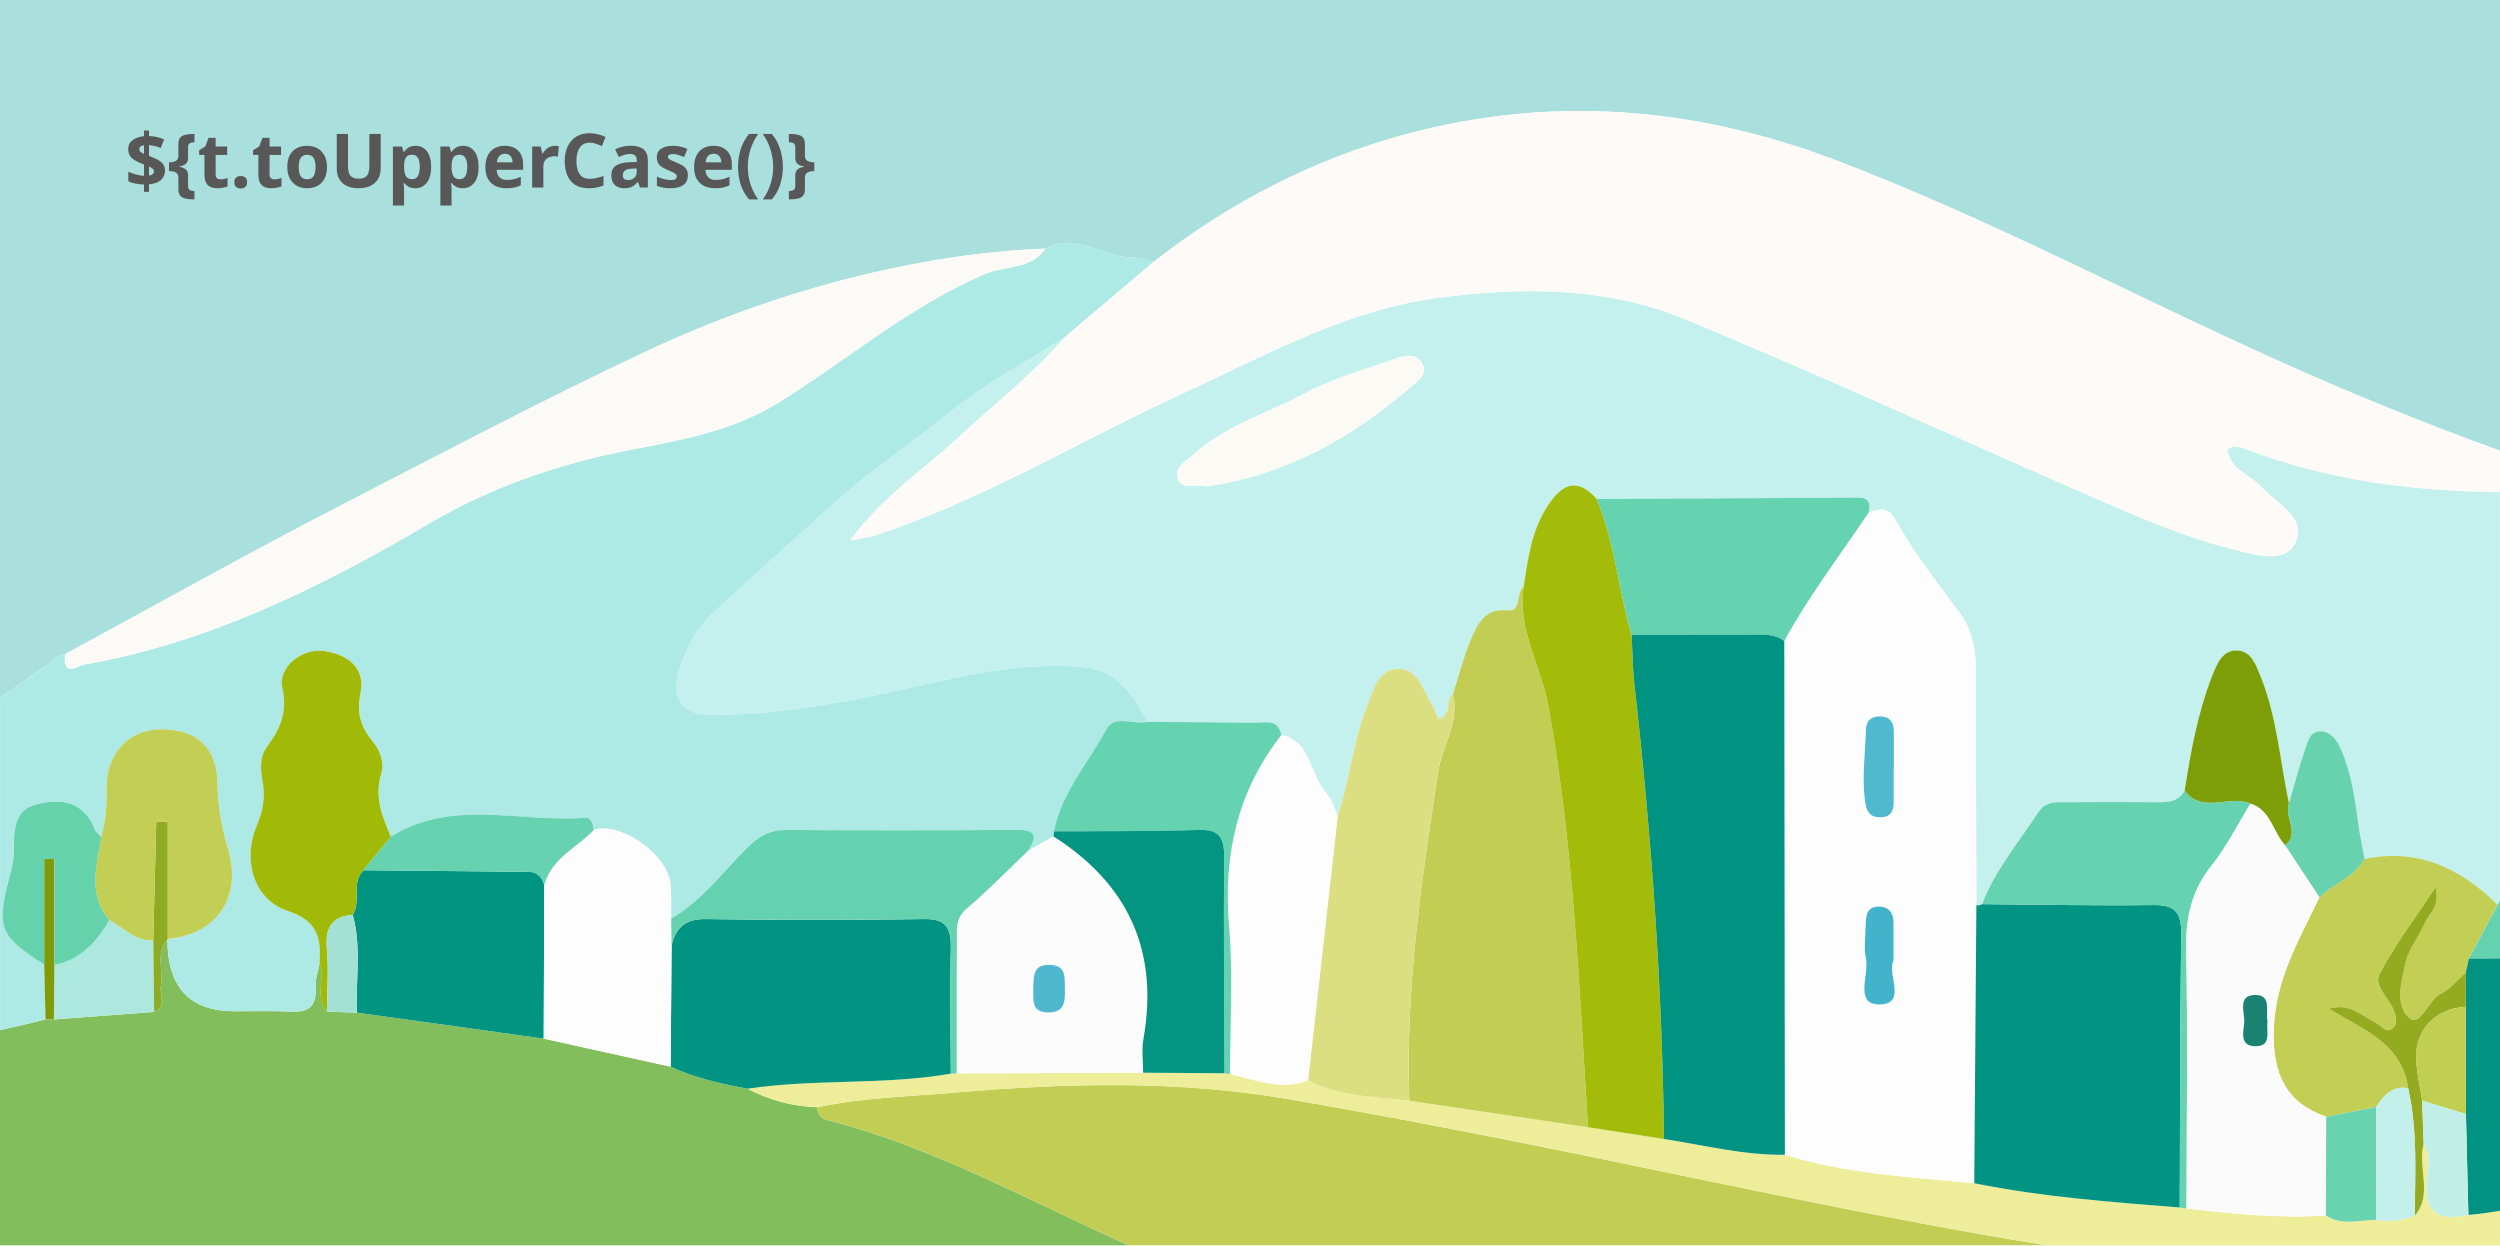
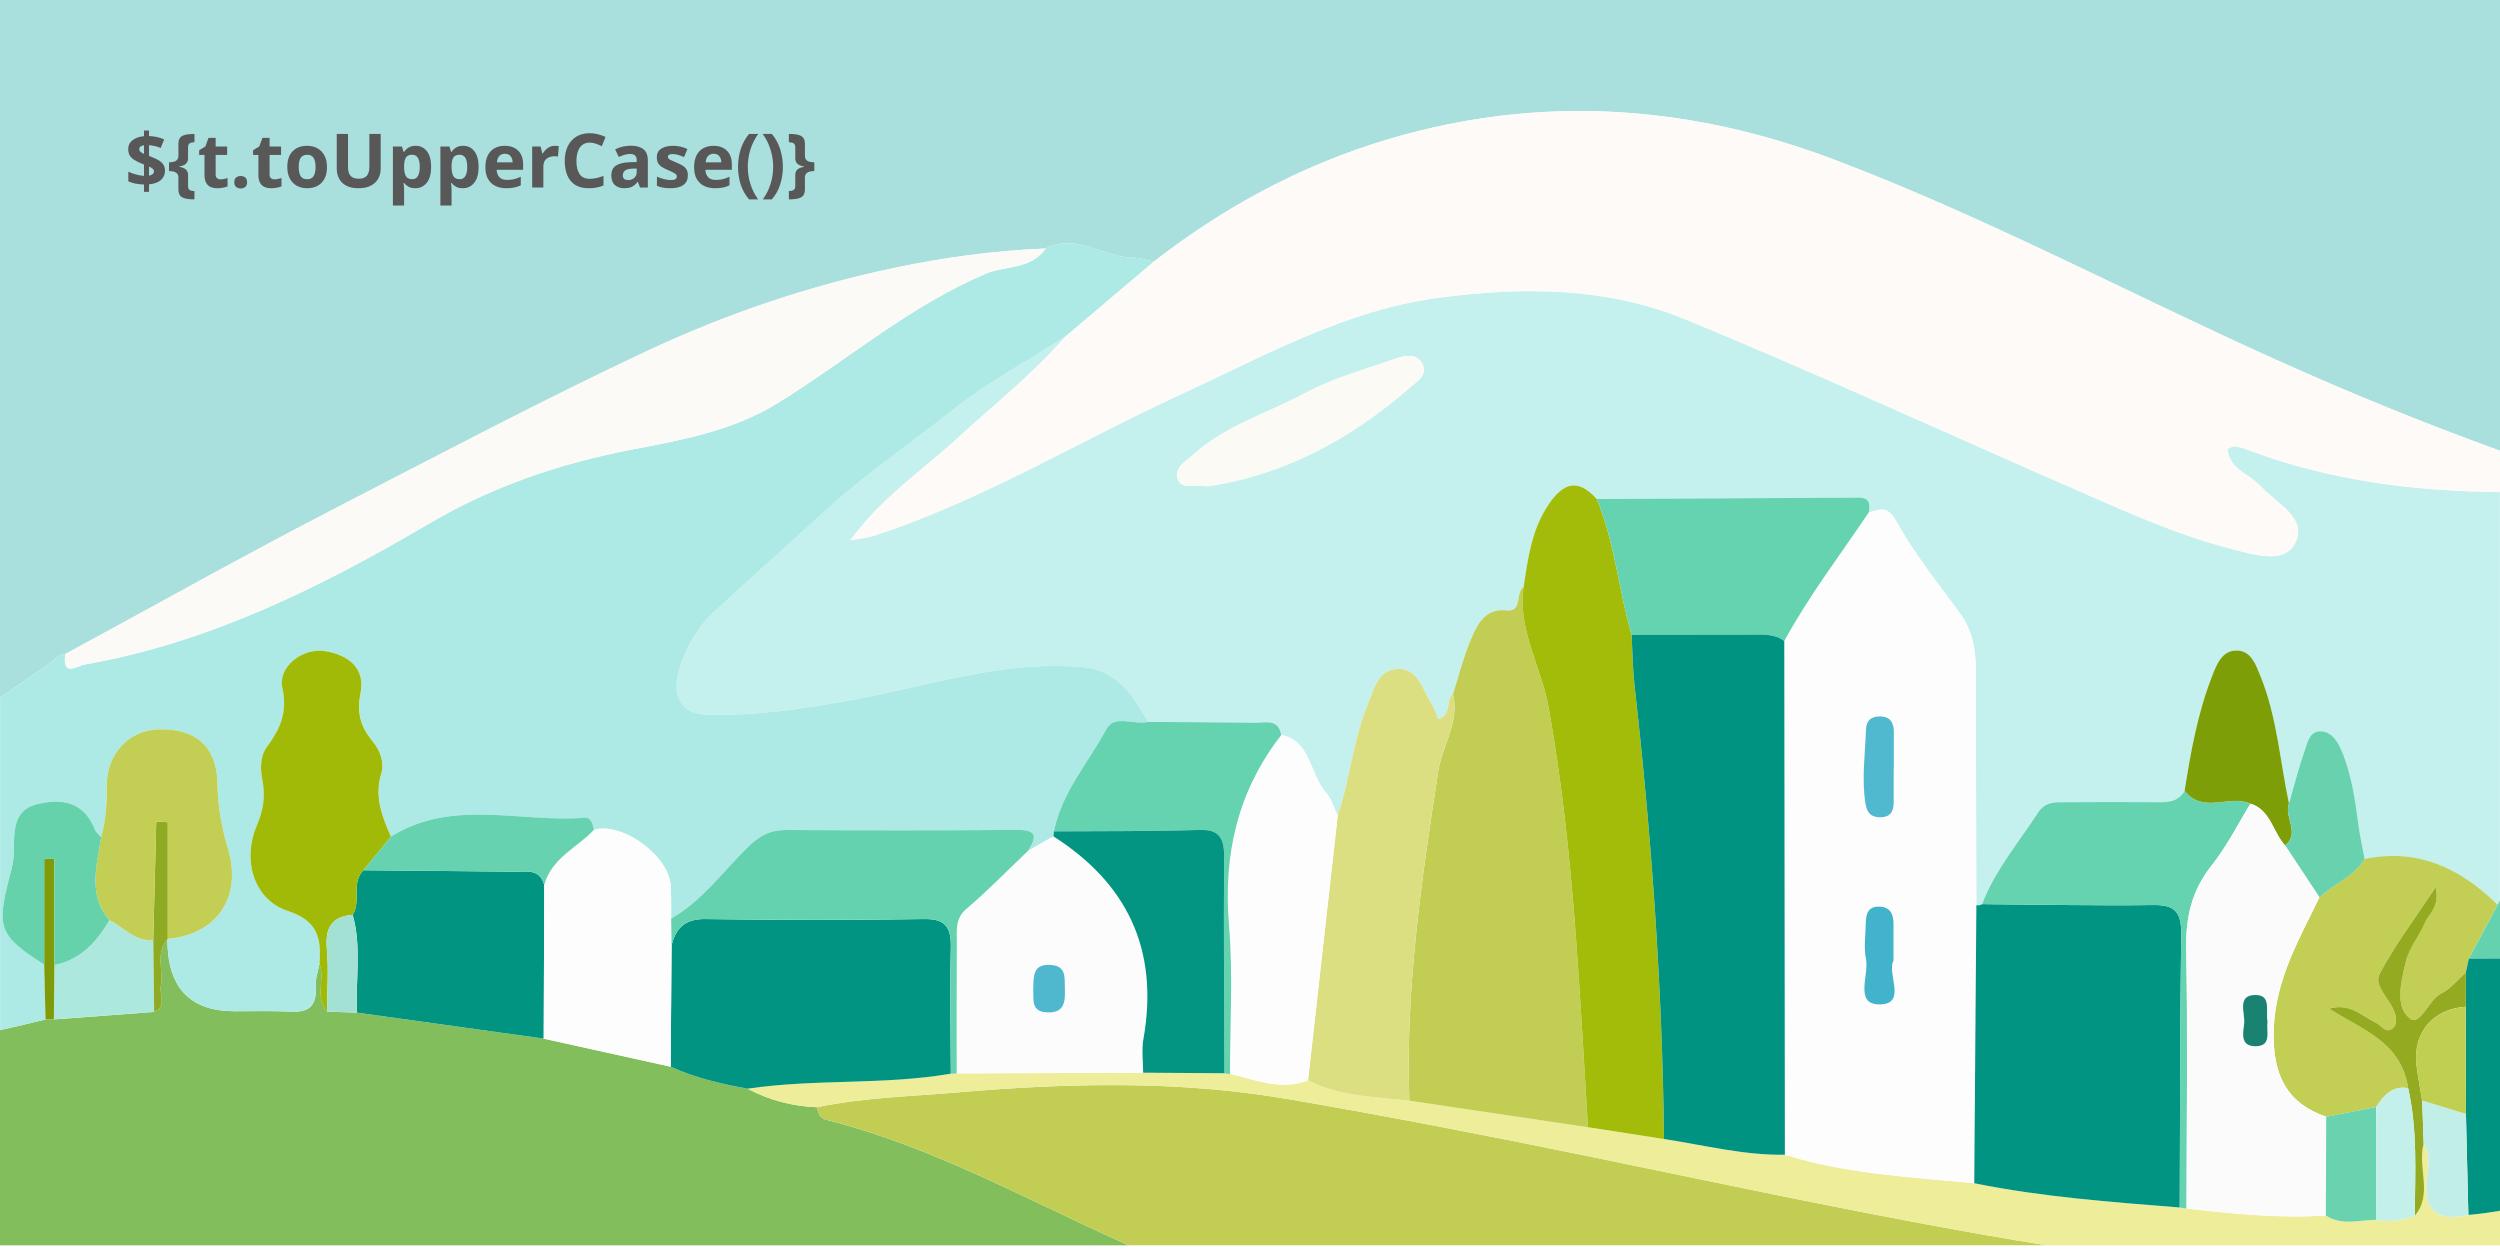
- <svg xmlns="http://www.w3.org/2000/svg" class="tile-svg" viewBox="0 0 800 398.5">
+ <svg xmlns="http://www.w3.org/2000/svg" class="tile-svg" viewBox="0 0 800 400">
  <g id="c">
    <path d="M102.24,308.36s0,0,0,0c-.02.11-.05.22-.07.33.07.03.14.06.2.09-.05-.14-.08-.28-.13-.42,0,0,0,0,0,0Z" style="fill:none; stroke-width:0px;" />
    <path d="M264.33,358.31c-1.94-.49-2.55-2.15-2.88-3.99h0c-7.81-.3-15.23-2.21-22.23-5.93,0,0,0,0,0,0-8.4-1.57-16.73-3.43-24.6-7.04,0,0,0,0,0,0h0c-13.54-2.99-27.09-5.98-40.63-8.98-19.92-2.77-39.84-5.54-59.77-8.32h0c-3.19-.11-6.38-.22-9.57-.34-3.91-4.42-.72-10.09-2.27-14.93-.07-.03-.13-.06-.2-.09-.47,2.32-1.32,4.67-1.17,6.94.43,6.21-2.15,8.37-7.73,8.1-6.08-.3-12.18-.12-18.28-.13q-21.47-.04-21.43-22.99s0,0,0,0c0,0,0,0,0,0-3.97,4.45-1.17,9.97-2.12,14.88-.54,2.8,2.07,6.58-2.13,8.33-10.69.8-21.39,1.6-32.08,2.4,0,0,0,0,0,0h0c-.89,0-1.78,0-2.67,0h0s0,0,0,0c-4.85,1.18-9.71,2.37-14.58,3.42v68.86h361.2c-.95-.43-1.9-.85-2.84-1.28-30.9-13.93-60.98-30.65-94.03-38.91Z" style="fill:#82be5b; stroke-width:0px;" />
    <path d="M0,223.27c5.05-3.34,9.94-7.02,15-10.33,1.92-1.26,3.32-3.43,5.85-3.62h0s0,0,0,0c29.19-15.81,58.16-32.1,87.63-47.29,32.51-16.76,64.86-33.87,97.95-49.42,25.84-12.15,52.39-21.13,79.95-26.93,15.88-3.34,31.98-5.48,48.21-6.15,9.84-5.14,18.49,2.87,27.87,2.92,2.27.01,4.53.82,6.79,1.26,0,0,0,0,0,0,0,0,0,0,0,0,24.53-19.11,51.46-32.98,80.96-40.85,46.36-12.38,92.01-8.73,136.8,8.25,48.15,18.25,93.85,42.62,140.84,63.8,23.73,10.69,47.76,20.52,72.15,29.33V0H0v223.27Z" style="fill:#a9e0dd; stroke-width:0px;" />
    <path d="M715.02,142.8c-.57-.07-1.21.46-2.25.9.78,6.74,7.03,7.94,10.54,11.8,4.91,5.39,14.98,10.12,11.3,17.97-3.45,7.38-13.58,3.93-20.57,2.16-18.03-4.58-35.03-12.49-52.12-19.95-40.84-17.83-81.37-36.5-122.53-53.46-25.33-10.44-52.15-10.47-78.94-6.96-29.63,3.88-55.49,18.45-82.4,30.85-32.7,15.06-63.84,34.01-98.09,45.26-1.86.61-3.86.78-7.89,1.55,10.43-14.11,23.12-22.4,34.1-32.51,11.72-10.79,24.24-20.6,34.81-32.77-12.04,7.8-24.62,14.4-36.09,23.49-13.69,10.85-28.14,20.62-41.12,32.55-11.76,10.81-23.73,21.37-35.45,32.24-5.19,4.81-8.62,10.98-10.88,17.95-2.77,8.57.27,14.58,8.66,14.81,15.53.43,30.7-1.85,46.15-4.64,24.48-4.43,48.62-12.83,74.13-10.57,11.34,1.01,15.92,9.14,21.02,17.53h0,0c11.5.08,23.01.11,34.51.26,3.17.04,7.12-1.35,8.1,3.93,9.58,1.93,9.11,12.73,14.36,18.53,1.74,1.92,2.49,4.84,3.7,7.3,3.89-11.43,4.83-23.7,9.38-35.01,2.2-5.47,3.49-11.74,9.93-11.96,6.49-.21,7.9,6.84,10.82,11.42.88,1.38,1.37,3.05,2.06,4.65,4.46-1.29,2.23-6.08,4.68-8,1.82-5.7,3.27-11.58,5.56-17.06,2.15-5.15,4.61-10.52,11.57-9.75,5.32.58,2.73-5.76,5.49-7.51,0,0,0,0,0,0,0,0,0,0,0,0,1.36-8.79,2.47-17.59,7.33-25.31,4.58-7.28,9.43-10.23,16.08-2.79,27.22-.14,54.44-.3,81.66-.44,3.02-.02,6.53-.58,5.36,4.76h0s0,0,0,0c3.4-.87,5.85-2.55,8.8,2.77,5.78,10.41,13.27,19.78,20.32,29.36,4.24,5.75,5.18,12.21,5.17,19.16,0,24.78.08,49.55.13,74.33.65.18,1.26.07,1.83-.31,0,0,0,0,0,0,4.18-10.99,11.68-19.67,17.88-29.26,2.36-3.65,5.65-3.33,8.95-3.35,9.4-.07,18.79-.08,28.19-.01,3.73.03,7.45.34,9.8-3.66,0,0,0,0,0,0,0,0,0,0,0,0,1.95-12.44,4.18-24.82,8.75-36.55,1.56-4,3.28-8.54,8.22-8.29,4.32.22,5.78,4.43,7.27,8.11,5.31,13.05,6.26,27.2,9.15,40.86,1.66-5.71,3.12-11.51,5.08-17.1.86-2.47,1.51-6,4.9-6.01,3.44-.02,5.44,2.98,6.66,5.77,3.41,7.79,4.53,16.26,5.67,24.7.47,3.49,1.25,6.94,1.9,10.41,0,0,0,0,0,0,0,0,0,0,0,0,16.75-3.53,30.51,2.76,42.55,14.66,0,0,0,0,0,0,0,0,0,0,0,0,.25-.5.5-1,.76-1.48v-130.65c-27.55-.29-54.73-3.64-81.07-13.66-1.26-.48-2.59-.81-3.91-.97ZM451.37,123.85c-19.37,16.96-41.08,28.35-65.14,31.8-3.96-1-8.04,1.34-9.35-2.46-1.24-3.56,2.59-5.55,4.74-7.52,10.41-9.5,23.74-13.31,35.7-19.74,9.19-4.94,19.43-7.71,29.28-11.17,2.84-1,6.58-1.83,8.42,1.41,2.13,3.74-1.34,5.65-3.66,7.67Z" style="fill:#c4f1ee; stroke-width:0px;" />
    <path d="M411.91,351.67c-35.31-6.05-70.74-5.09-106.2-2.05-14.78,1.27-29.65,1.62-44.26,4.69.33,1.84.93,3.51,2.88,3.99,33.05,8.26,63.13,24.98,94.03,38.91.95.43,1.9.85,2.84,1.28h293.66c-50.29-8.1-100.16-19.02-150.12-29.22-30.88-6.3-61.79-12.29-92.83-17.61Z" style="fill:#c2cd54; stroke-width:0px;" />
    <path d="M14.58,326.21c-.14-5.84-.29-11.68-.43-17.52-14.52-9.36-15.39-11.68-11.01-28.5.62-2.39,1.26-4.87,1.28-7.32.07-6.57-.39-13.67,7.4-15.54,7.63-1.83,14.9-1.11,18.55,8.16.37.93,1.33,1.59,2.01,2.37,1.44-5.19,1.87-10.45,1.76-15.88-.21-10.57,6.97-18.33,16.73-18.58,11.77-.3,18.54,5.62,18.72,17.27.11,7.25,1.3,13.97,3.36,20.93,4.65,15.66-3.61,27.41-19.25,28.86,0,0-.12.14-.12.14,0,0,0,0,0,0q-.04,22.95,21.43,22.99c6.09.01,12.2-.16,18.28.13,5.58.27,8.16-1.89,7.73-8.1-.16-2.27.7-4.62,1.17-6.94.02-.11.05-.22.07-.33,0,0,0,0,0,0,.68-8.33-.76-13.78-10.07-16.83-10.92-3.57-14.72-16.19-9.96-27.42,2.07-4.88,2.76-9.31,1.76-14.48-.68-3.48-.77-7.56,1.34-10.45,4.17-5.73,6.82-10.92,5.06-19.03-1.48-6.83,6.5-12.99,13.82-11.77,6.96,1.17,12.88,5.2,11.18,13.51-1.35,6.59.23,10.95,3.99,15.48,2.34,2.82,3.69,6.74,2.68,10.04-2.32,7.57.25,13.87,3.07,20.33h0c19.8-12.36,41.4-4.34,62.13-6.06,1.89-.16,2.53,2.03,2.84,3.87,8.88-2.61,23.85,8.16,24.52,17.76.25,3.54.13,7.1.17,10.65,9.72-5.57,16.46-14.85,24.33-22.66,3.81-3.78,7.35-5.72,12.44-5.69,24.43.13,48.86.16,73.29-.03,5.45-.04,8.05.85,4.08,6.75,2.73-1.57,5.45-3.14,8.18-4.7,0,0,0,0,0,0,.11-.52.17-1.05.17-1.58h0c2.57-12.64,11.02-21.95,16.81-32.72,2.58-4.81,8.86-1.25,13.34-2.32h0c-5.1-8.39-9.68-16.53-21.02-17.53-25.51-2.26-49.65,6.14-74.13,10.57-15.46,2.8-30.62,5.07-46.15,4.64-8.39-.23-11.43-6.24-8.66-14.81,2.25-6.97,5.69-13.14,10.88-17.95,11.72-10.87,23.69-21.43,35.45-32.24,12.98-11.92,27.43-21.7,41.12-32.55,11.48-9.09,24.06-15.7,36.09-23.49,9.42-7.98,18.84-15.95,28.26-23.93,0,0,0,0,0,0-2.26-.44-4.53-1.25-6.79-1.26-9.38-.05-18.03-8.06-27.87-2.92-4.78,6.84-12.82,5.38-19.18,8.07-24.12,10.21-44.17,27.52-66.26,41.22-14.76,9.16-31.15,12.01-47.3,15.12-22.82,4.39-44.55,11.81-64.64,23.65-34.79,20.48-70.46,38.07-110.06,45.05-2.55.45-7.21,4.2-6.29-3.31h0c-2.54.19-3.93,2.36-5.85,3.62-5.06,3.31-9.95,6.99-15,10.33v106.36c4.87-1.05,9.73-2.23,14.58-3.42h0Z" style="fill:#adeae5; stroke-width:0px;" />
    <path d="M789.88,388.78h0c-9.64,2.12-14.77-.84-13.17-12.45.46-3.34.96-7.12-1.13-10.35-2.12,7.54,3.07,16.1-2.87,23.1,0,0,0,0,0,0-4.03,1.36-8.11,2.22-12.36,1.26-5.4.04-10.94,1.98-16.07-1.4-14.94,1.02-29.76-.55-44.58-2.22h0c-.73-.11-1.46-.22-2.19-.33-22.01-1.76-44.04-3.35-65.77-7.77-20.34-1.97-40.81-2.95-60.59-9.11h0c-13.11.21-25.82-3.08-38.68-5.03,0,0,0,0,0,0h0c-8.1-1.26-16.2-2.52-24.31-3.78-19.06-2.83-38.11-5.66-57.17-8.49,0,0,0,0,0,0h0c-10.97-1.27-22.17-1.23-32.42-6.52,0,0,0,0,0,0,0,0,0,0,0,0-8.62,3.41-16.73-.16-24.97-2.04,0,0,0,0,0,0-.6.01-1.19-.06-1.77-.21,0,0,0,0,0,0h0c-8.67-.06-17.34-.12-26.01-.18-19.89.07-39.79.14-59.68.22h0s-.93.1-.93.1c0,0-.94-.02-.94-.02h0c-21.55,3.72-43.47,1.58-65.05,4.82,0,0,0,0,0,0,0,0,0,0,0,0,7,3.72,14.42,5.63,22.23,5.93h0c14.61-3.08,29.48-3.43,44.26-4.69,35.46-3.04,70.89-3.99,106.2,2.05,31.04,5.32,61.95,11.31,92.83,17.61,49.96,10.2,99.82,21.12,150.12,29.22h145.14v-11.05c-3.35.58-6.71,1.05-10.12,1.34,0,0,0,0,0,0Z" style="fill:#eeed9a; stroke-width:0px;" />
    <path d="M304.26,303.66c.18-6.76-1.5-9.67-8.43-9.56-23.35.36-46.71.34-70.06,0-5.77-.08-8.96,2.15-10.55,7.29-.09.37-.2.74-.31,1.11,0,.01,0,.02,0,.03h0c-.1,12.94-.19,25.88-.29,38.82,0,0,0,0,0,0,7.88,3.62,16.21,5.47,24.6,7.04,0,0,0,0,0,0,21.58-3.24,43.51-1.1,65.05-4.82-.04-13.3-.37-26.62-.01-39.91Z" style="fill:#019482; stroke-width:0px;" />
    <path d="M174.16,283.16c-1.52-5.25-5.65-4.17-9.23-4.21-16.21-.19-32.43-.32-48.64-.47,0,0,0,0,0,0,0,0,0,0,0,0-4.01,3.98-.66,9.95-3.42,14.26,0,0,0,0,0,0,2.89,10.31.89,20.87,1.35,31.3,19.92,2.77,39.84,5.54,59.77,8.32.06-16.4.12-32.8.18-49.2Z" style="fill:#019481; stroke-width:0px;" />
    <path d="M104.61,303.71c-.67-7.06,1.77-10.48,8.26-10.96h0s0,0,0,0c2.76-4.31-.59-10.28,3.42-14.26,0,0,0,0,0,0,2.94-3.58,5.87-7.17,8.81-10.75h0c-2.82-6.46-5.39-12.76-3.07-20.33,1.01-3.3-.34-7.22-2.68-10.04-3.75-4.53-5.34-8.89-3.99-15.48,1.7-8.31-4.21-12.34-11.18-13.51-7.32-1.23-15.31,4.94-13.82,11.77,1.76,8.11-.89,13.3-5.06,19.03-2.11,2.89-2.02,6.97-1.34,10.45,1.01,5.17.31,9.6-1.76,14.48-4.76,11.23-.96,23.85,9.96,27.42,9.32,3.05,10.75,8.5,10.07,16.83,0,0,0,0,0,0,.05.14.09.28.13.42,1.56,4.84-1.64,10.51,2.27,14.93.03-6.67.58-13.4-.04-20.01Z" style="fill:#a1ba08; stroke-width:0px;" />
    <path d="M214.91,302.49c.11-.37.22-.74.31-1.11-.11.36-.21.73-.31,1.11Z" style="fill:#fdfdfd; stroke-width:0px;" />
    <path d="M214.9,302.52c-.05-2.86-.09-5.72-.14-8.57,0,0,0,0,0,0-.05-3.55.07-7.12-.17-10.65-.67-9.59-15.64-20.37-24.52-17.76-5.4,5.77-13.44,8.87-15.91,17.63h0c-.06,16.4-.12,32.8-.18,49.2,13.54,2.99,27.09,5.98,40.63,8.98h0c.1-12.94.19-25.88.29-38.82Z" style="fill:#fdfdfd; stroke-width:0px;" />
    <path d="M49.04,300.85h0c-5.76.52-9.44-4.1-14.06-6.41-4.12,7.19-9.42,12.73-17.56,14.34-.06,5.81-.11,11.61-.17,17.42,0,0,0,0,0,0,10.69-.8,21.39-1.6,32.08-2.4-.1-7.65-.2-15.3-.29-22.95Z" style="fill:#ade8df; stroke-width:0px;" />
    <path d="M112.86,292.75h0c-6.49.48-8.92,3.9-8.26,10.96.62,6.6.08,13.33.04,20.01,3.19.11,6.38.22,9.57.34h0c-.47-10.43,1.54-20.99-1.35-31.3Z" style="fill:#a2e1d3; stroke-width:0px;" />
    <path d="M53.7,300.45v-37.35c-1.23-.06-2.47-.13-3.7-.19-.32,12.64-.64,25.29-.96,37.94,0,0,0,0,0,0h0c.1,7.65.2,15.3.29,22.96,4.19-1.75,1.58-5.53,2.13-8.33.95-4.91-1.85-10.43,2.12-14.88,0,0,0,0,0,0,0,0,.12-.14.12-.14Z" style="fill:#8eab23; stroke-width:0px;" />
    <path d="M17.41,308.78s0,0,0,0c0-11.31,0-22.61,0-33.92-1.09-.01-2.18-.03-3.27-.04,0,11.29,0,22.58,0,33.87,0,0,0,0,0,0,.14,5.84.29,11.68.43,17.52h0c.89,0,1.78,0,2.67,0h0c.06-5.81.11-11.61.17-17.42Z" style="fill:#7f9b09; stroke-width:0px;" />
    <path d="M587.01,51.11c-44.8-16.98-90.44-20.63-136.8-8.25-29.5,7.88-56.43,21.74-80.96,40.85,0,0,0,0,0,0-9.42,7.98-18.84,15.95-28.26,23.93-10.57,12.17-23.09,21.98-34.81,32.77-10.99,10.11-23.67,18.4-34.1,32.51,4.03-.78,6.03-.94,7.89-1.55,34.24-11.25,65.39-30.2,98.09-45.26,26.91-12.4,52.77-26.97,82.4-30.85,26.79-3.51,53.61-3.48,78.94,6.96,41.16,16.97,81.69,35.64,122.53,53.46,17.1,7.46,34.09,15.38,52.12,19.95,6.99,1.77,17.11,5.22,20.57-2.16,3.67-7.85-6.4-12.58-11.3-17.97-3.51-3.86-9.76-5.06-10.54-11.8,1.04-.44,1.68-.97,2.25-.9,1.32.16,2.65.49,3.91.97,26.35,10.03,53.53,13.38,81.07,13.66v-13.2c-24.39-8.81-48.42-18.64-72.15-29.33-46.98-21.17-92.69-45.54-140.84-63.8Z" style="fill:#fefaf7; stroke-width:0px;" />
    <path d="M27.15,212.63c39.6-6.97,75.28-24.56,110.06-45.05,20.1-11.83,41.82-19.26,64.64-23.65,16.14-3.11,32.54-5.96,47.3-15.12,22.08-13.7,42.14-31.01,66.26-41.22,6.36-2.69,14.4-1.24,19.18-8.07-16.22.67-32.33,2.81-48.21,6.15-27.56,5.8-54.11,14.78-79.95,26.93-33.09,15.55-65.43,32.66-97.95,49.42-29.47,15.19-58.44,31.49-87.63,47.29,0,0,0,0,0,0-.92,7.51,3.74,3.76,6.29,3.31Z" style="fill:#fcfaf6; stroke-width:0px;" />
    <path d="M570.97,205.13h0c.06,54.8.12,109.59.19,164.39h0c19.78,6.16,40.25,7.14,60.59,9.11.23-29.67.45-59.33.68-89-.05-24.78-.14-49.55-.13-74.33,0-6.95-.94-13.41-5.17-19.16-7.05-9.58-14.54-18.95-20.32-29.36-2.95-5.31-5.4-3.64-8.8-2.77,0,0,0,0,0,0-9.16,13.6-19.11,26.6-27.02,41.12ZM597.1,233.48c.1-3.13,1.91-4.34,4.73-4.23,3,.11,4.17,1.94,4.19,4.87.03,3.96,0,7.93,0,11.89h-.05c0,3.6.03,7.21,0,10.81-.03,2.96-1.19,4.7-4.27,4.7-2.85,0-4.27-1.28-4.76-4.31-1.29-7.94-.1-15.82.15-23.73ZM597.13,306.85c-.72-3.43-.18-7.17-.09-10.78.07-2.98.31-5.97,4.19-5.95,3.43.02,4.75,2.12,4.71,5.55-.04,3.6,0,7.21,0,11.74-2.25,3.99,4.4,13.81-4.25,14-8.47.19-3.46-9.41-4.54-14.56Z" style="fill:#fdfdfe; stroke-width:0px;" />
    <path d="M460.22,246.88c-5.35,34.93-10.54,69.79-9.23,105.35,0,0,0,0,0,0,19.06,2.83,38.11,5.66,57.17,8.49-2.82-44.98-4.63-90.08-12.63-134.5-2.32-12.87-9.94-24.52-7.97-38.41,0,0,0,0,0,0-2.76,1.75-.17,8.09-5.49,7.51-6.96-.76-9.42,4.6-11.57,9.75-2.29,5.48-3.74,11.36-5.56,17.06,2.2,9-3.43,16.39-4.72,24.76Z" style="fill:#c2cd54; stroke-width:0px;" />
    <path d="M631.75,378.63c21.73,4.42,43.76,6,65.77,7.77.12-29.18.07-58.36.47-87.53.1-7.11-2.2-9.35-8.81-9.26-18.3.25-36.61-.15-54.91-.29,0,0,0,0,0,0,0,0,0,0,0,0-.57.39-1.18.49-1.83.31-.23,29.67-.45,59.33-.68,89Z" style="fill:#019482; stroke-width:0px;" />
    <path d="M495.53,226.21c8,44.42,9.81,89.52,12.63,134.5,8.1,1.26,16.2,2.52,24.31,3.78h0c-.53-48.6-3.99-96.98-9.44-145.22-.6-5.34-.63-10.76-.92-16.15-4.19-14.35-5.34-29.57-11.15-43.44h0c-6.65-7.44-11.5-4.49-16.08,2.79-4.86,7.73-5.97,16.53-7.33,25.31,0,0,0,0,0,0-1.96,13.89,5.66,25.54,7.97,38.41Z" style="fill:#a3bb09; stroke-width:0px;" />
    <path d="M418.57,345.7s0,0,0,0c10.25,5.29,21.45,5.25,32.42,6.52h0c-1.31-35.56,3.88-70.42,9.23-105.35,1.28-8.37,6.91-15.75,4.72-24.76-2.44,1.92-.22,6.71-4.68,8-.69-1.59-1.18-3.26-2.06-4.65-2.92-4.58-4.32-11.63-10.82-11.42-6.45.21-7.73,6.49-9.93,11.96-4.55,11.3-5.5,23.58-9.38,35.01-3.17,28.23-6.33,56.46-9.49,84.68Z" style="fill:#dbdf81; stroke-width:0px;" />
    <path d="M742.22,287.15s0,0,0,0c0,0,0,0,0,0-6.51,13.52-14.14,26.31-14.63,42.5-.43,14.11,4.07,23.34,16.8,27.72h0c5.33-1.05,10.66-2.11,15.99-3.16,0,0,0,0,0,0h0c2.46-3.82,5.3-6.91,10.23-5.97,0,0,0,0,0,0-2.19-14.78-14.56-18.69-25.32-25.5,6.77-1.92,10.58,2.42,15.02,4.54,1.73.83,3.18,3.5,5.24,1.84,1.81-1.46,1.22-4,.38-5.99-1.64-3.86-6.39-7.88-4.49-11.47,4.86-9.21,11.19-17.55,17.96-27.79,1.43,6.46-2.22,8.47-3.47,11.46-1.78,4.24-5.02,7.96-6.05,12.33-1.44,6.1-3.71,14.24,1.24,18.19,3.41,2.72,5.9-5.96,10.12-8.01,2.95-1.43,5.24-4.42,7.82-6.72.32-1.46.64-2.93.96-4.39,3.07-5.73,6.14-11.46,9.21-17.19,0,0,0,0,0,0-12.04-11.9-25.8-18.18-42.55-14.66,0,0,0,0,0,0-3.54,5.79-9.84,7.9-14.46,12.25Z" style="fill:#c2ce54; stroke-width:0px;" />
    <path d="M522.11,203.13c12.73-.02,25.46-.03,38.19-.05,3.67,0,7.41-.39,10.66,2.05h0c7.92-14.52,17.87-27.52,27.02-41.12h0c1.17-5.34-2.34-4.78-5.36-4.76-27.22.14-54.44.29-81.66.44h0c5.81,13.87,6.96,29.1,11.15,43.44Z" style="fill:#65d2b0; stroke-width:0px;" />
    <path d="M393.29,296.21c1.32,15.7.29,31.62.31,47.44,0,0,0,0,0,0,0,0,0,0,0,0,8.24,1.89,16.35,5.46,24.97,2.04,0,0,0,0,0,0,3.16-28.23,6.33-56.46,9.49-84.68-1.21-2.46-1.96-5.38-3.7-7.3-5.24-5.8-4.77-16.6-14.36-18.53-13.85,17.78-18.65,38.04-16.72,61.02Z" style="fill:#fdfdfd; stroke-width:0px;" />
    <path d="M689.17,289.61c6.61-.09,8.9,2.15,8.81,9.26-.39,29.17-.35,58.35-.47,87.53.73.11,1.46.22,2.19.33.03-27.73.4-55.46-.1-83.18-.19-10.25,1.85-18.74,8.17-26.64,4.78-5.98,8.3-13.11,12.38-19.72,0,0,0,0,0,0,0,0,0,0,0,0-6.73-3.06-15.14,3.49-21.06-4.15,0,0,0,0,0,0-2.35,4-6.08,3.69-9.8,3.66-9.4-.07-18.79-.05-28.19.01-3.3.02-6.59-.3-8.95,3.35-6.2,9.59-13.7,18.28-17.88,29.26,0,0,0,0,0,0,18.31.14,36.61.54,54.91.29Z" style="fill:#65d2b0; stroke-width:0px;" />
    <path d="M799.24,289.56c-3.07,5.73-6.14,11.46-9.21,17.19,3.32-.01,6.65-.03,9.97-.04v-18.62c-.26.48-.51.97-.76,1.48,0,0,0,0,0,0Z" style="fill:#65d2af; stroke-width:0px;" />
    <path d="M354.06,233.32c-5.78,10.78-14.24,20.09-16.81,32.72,15.53-.11,31.07.02,46.6-.46,6.5-.2,7.93,2.74,7.88,8.97-.19,22.96.03,45.93.1,68.9,0,0,0,0,0,0,.58.15,1.17.22,1.77.21,0,0,0,0,0,0-.02-15.82,1.01-31.74-.31-47.44-1.93-22.98,2.87-43.24,16.72-61.02-.98-5.28-4.92-3.89-8.1-3.93-11.5-.15-23.01-.18-34.51-.26h0c-4.48,1.07-10.77-2.49-13.34,2.32Z" style="fill:#65d2b0; stroke-width:0px;" />
    <path d="M446.6,114.77c-9.86,3.46-20.1,6.23-29.28,11.17-11.96,6.43-25.29,10.23-35.7,19.74-2.15,1.96-5.98,3.96-4.74,7.52,1.31,3.79,5.4,1.46,9.35,2.46,24.06-3.45,45.77-14.84,65.14-31.8,2.32-2.03,5.79-3.94,3.66-7.67-1.85-3.24-5.58-2.4-8.42-1.41Z" style="fill:#fbfaf5; stroke-width:0px;" />
    <path d="M720.14,257.18s0,0,0,0c6.41,1.92,7.19,9.12,11.1,13.38,4.95-4-.44-9.07,1.23-13.41,0,0,0,0,0,0-2.89-13.66-3.84-27.81-9.15-40.86-1.5-3.68-2.95-7.89-7.27-8.11-4.94-.25-6.66,4.29-8.22,8.29-4.57,11.73-6.8,24.11-8.75,36.55,0,0,0,0,0,0,5.92,7.64,14.33,1.09,21.06,4.15Z" style="fill:#7d9e06; stroke-width:0px;" />
    <path d="M731.24,270.56c3.66,5.53,7.32,11.06,10.98,16.59,0,0,0,0,0,0,4.62-4.35,10.92-6.45,14.46-12.25,0,0,0,0,0,0-.64-3.47-1.42-6.91-1.9-10.41-1.14-8.44-2.26-16.91-5.67-24.7-1.22-2.79-3.23-5.79-6.66-5.77-3.39.02-4.03,3.55-4.9,6.01-1.96,5.6-3.42,11.39-5.08,17.1,0,0,0,0,0,0-1.68,4.34,3.72,9.41-1.23,13.41Z" style="fill:#68d2af; stroke-width:0px;" />
    <path d="M365.89,332.55c5.16-29.1-5.58-50.11-28.81-64.92,0,0,0,0,0,0,0,0,0,0,0,0-2.73,1.57-5.45,3.14-8.18,4.7-6.53,6.21-12.84,12.72-19.68,18.53-3.68,3.12-3.01,6.9-3.04,10.68-.11,13.98-.05,27.97-.05,41.95,19.89-.07,39.79-.14,59.68-.22,0-3.58-.54-7.27.08-10.72ZM340.75,316.29c.13,4.16-.02,7.87-5.57,7.69-5.31-.17-4.37-4.12-4.56-6.8.07-4.67-.26-8.72,5.48-8.41,5.17.28,4.53,4.03,4.64,7.52Z" style="fill:#fcfcfd; stroke-width:0px;" />
    <path d="M306.19,301.53c.03-3.78-.64-7.56,3.04-10.68,6.84-5.81,13.15-12.31,19.68-18.53,3.97-5.9,1.37-6.8-4.08-6.75-24.43.19-48.86.16-73.29.03-5.09-.03-8.63,1.9-12.44,5.69-7.86,7.81-14.6,17.09-24.33,22.66,0,0,0,0,0,0,.05,2.86.09,5.72.14,8.57h0s0-.02,0-.03c.1-.39.2-.76.31-1.11,1.59-5.14,4.78-7.38,10.55-7.29,23.35.34,46.71.36,70.06,0,6.93-.11,8.61,2.8,8.43,9.56-.35,13.29-.03,26.6.01,39.91h0s.94.02.94.02c0,0,.93-.1.93-.1h0c0-13.99-.05-27.97.05-41.96Z" style="fill:#64d2af; stroke-width:0px;" />
    <path d="M391.73,274.55c.05-6.23-1.38-9.17-7.88-8.97-15.52.48-31.06.35-46.6.46h0c0,.53-.06,1.06-.17,1.58,0,0,0,0,0,0,23.23,14.82,33.97,35.83,28.81,64.92-.61,3.46-.08,7.14-.08,10.72,8.67.06,17.34.12,26.01.18h0c-.07-22.97-.28-45.93-.1-68.9Z" style="fill:#039482; stroke-width:0px;" />
    <path d="M34.98,294.44s0,0,0,0c4.62,2.31,8.3,6.93,14.06,6.41,0,0,0,0,0,0,.32-12.65.64-25.29.96-37.94,1.23.06,2.47.13,3.7.19v37.35c15.64-1.45,23.9-13.2,19.25-28.86-2.07-6.96-3.25-13.68-3.36-20.93-.18-11.65-6.95-17.57-18.72-17.27-9.76.25-16.93,8-16.73,18.58.11,5.43-.32,10.7-1.76,15.88-1.38,9.11-4.37,18.39,2.59,26.58Z" style="fill:#c2ce54; stroke-width:0px;" />
    <path d="M14.15,274.83c1.09.01,2.18.03,3.27.04,0,11.31,0,22.61,0,33.92,0,0,0,0,0,0,8.14-1.62,13.45-7.16,17.56-14.34,0,0,0,0,0,0-6.96-8.19-3.98-17.47-2.59-26.58-.69-.78-1.65-1.44-2.01-2.37-3.65-9.27-10.92-10-18.55-8.16-7.78,1.87-7.32,8.97-7.4,15.54-.03,2.45-.66,4.93-1.28,7.32-4.38,16.83-3.51,19.14,11.01,28.5,0,0,0,0,0,0,0-11.29,0-22.58,0-33.87Z" style="fill:#65d2ac; stroke-width:0px;" />
    <path d="M116.29,278.48s0,0,0,0c16.22.15,32.43.28,48.64.47,3.58.04,7.71-1.04,9.23,4.21h0c2.47-8.76,10.5-11.85,15.91-17.63-.31-1.84-.95-4.02-2.84-3.87-20.73,1.72-42.33-6.29-62.13,6.06h0c-2.94,3.58-5.87,7.17-8.81,10.75Z" style="fill:#66d2b0; stroke-width:0px;" />
    <path d="M570.97,205.13h0c-3.25-2.44-6.99-2.05-10.66-2.05-12.73.02-25.46.03-38.19.05.29,5.38.32,10.8.92,16.15,5.45,48.24,8.91,96.62,9.44,145.21,0,0,0,0,0,0,12.86,1.95,25.57,5.24,38.68,5.03h0c-.06-54.8-.12-109.59-.19-164.39Z" style="fill:#019382; stroke-width:0px;" />
    <path d="M790.03,306.75c-.32,1.46-.64,2.93-.96,4.39,0,3.68-.01,7.36-.02,11.03h0c.02,11.42.03,22.85.05,34.27h0c.26,10.78.52,21.56.78,32.34,0,0,0,0,0,0,3.4-.29,6.77-.76,10.12-1.34v-80.73c-3.32.01-6.65.03-9.97.04Z" style="fill:#019382; stroke-width:0px;" />
    <path d="M744.39,357.37c-12.73-4.37-17.23-13.61-16.8-27.72.49-16.19,8.12-28.99,14.63-42.5,0,0,0,0,0,0-3.66-5.53-7.32-11.06-10.98-16.59-3.91-4.26-4.69-11.45-11.1-13.38,0,0,0,0,0,0-4.08,6.62-7.6,13.74-12.38,19.72-6.32,7.9-8.35,16.4-8.17,26.64.5,27.72.13,55.45.1,83.18h0c14.82,1.68,29.64,3.25,44.58,2.23.04-10.53.08-21.06.12-31.58ZM721.86,318.4c5.13.05,3.05,5.3,3.75,8.47-.51,3.17,1.57,8.03-4.06,7.92-4.84-.1-3.71-4.48-3.41-7.32.35-3.32-2.49-9.14,3.72-9.07Z" style="fill:#fcfbfc; stroke-width:0px;" />
    <path d="M781.25,317.86c-4.23,2.05-6.71,10.73-10.12,8.01-4.95-3.94-2.68-12.09-1.24-18.19,1.03-4.37,4.28-8.09,6.05-12.33,1.25-2.98,4.9-5,3.47-11.46-6.77,10.24-13.1,18.57-17.96,27.79-1.89,3.59,2.85,7.61,4.49,11.47.85,1.99,1.44,4.53-.38,5.99-2.07,1.66-3.51-1.01-5.24-1.84-4.44-2.12-8.26-6.47-15.02-4.54,10.76,6.8,23.13,10.71,25.32,25.5,0,0,0,0,0,0,0,0,0,0,0,0,3.03,13.48,2.23,27.17,2.09,40.83,0,0,0,0,0,0,0,0,0,0,0,0,5.95-7,.76-15.56,2.87-23.1-.16-4.61-.33-9.21-.49-13.82,0,0,0,0,0,0-.62-3.84-1.39-7.66-1.82-11.53-1.14-10.29,5.37-17.83,15.79-18.47h0s0,0,0,0c0-3.68.01-7.36.02-11.03-2.58,2.29-4.87,5.28-7.82,6.72Z" style="fill:#94ab21; stroke-width:0px;" />
    <path d="M760.38,354.22s0,0,0,0c-5.33,1.05-10.66,2.11-15.99,3.15h0c-.04,10.53-.08,21.06-.12,31.58,5.13,3.37,10.67,1.44,16.07,1.4.01-12.04.03-24.09.04-36.13Z" style="fill:#69d2ae; stroke-width:0px;" />
    <path d="M770.61,348.25s0,0,0,0c-4.92-.94-7.76,2.15-10.23,5.97h0c-.01,12.05-.03,24.09-.04,36.13,4.24.95,8.32.09,12.36-1.26,0,0,0,0,0,0,.14-13.66.94-27.36-2.09-40.83Z" style="fill:#c3f0ea; stroke-width:0px;" />
    <path d="M775.09,352.17c.16,4.61.33,9.21.49,13.82,2.09,3.23,1.59,7,1.13,10.35-1.59,11.61,3.53,14.57,13.17,12.45h0c-.26-10.78-.52-21.56-.78-32.34h0c-4.67-1.43-9.34-2.85-14.01-4.28Z" style="fill:#c1efe8; stroke-width:0px;" />
    <path d="M601.71,261.53c3.07,0,4.24-1.74,4.27-4.7.03-3.6,0-7.21,0-10.81h.05c0-3.96.02-7.93,0-11.89-.02-2.93-1.19-4.76-4.19-4.87-2.82-.11-4.63,1.11-4.73,4.23-.25,7.9-1.44,15.79-.15,23.73.49,3.04,1.91,4.32,4.76,4.31Z" style="fill:#51b9cf; stroke-width:0px;" />
    <path d="M601.67,321.41c8.65-.19,2.01-10.02,4.25-14,0-4.53-.03-8.13,0-11.74.04-3.43-1.27-5.52-4.71-5.55-3.88-.03-4.12,2.96-4.19,5.95-.08,3.6-.63,7.35.09,10.78,1.08,5.15-3.93,14.75,4.54,14.56Z" style="fill:#41b4cc; stroke-width:0px;" />
    <path d="M330.63,317.18c.19,2.68-.76,6.63,4.56,6.8,5.54.18,5.69-3.52,5.57-7.69-.11-3.49.53-7.25-4.64-7.52-5.75-.31-5.41,3.74-5.48,8.41Z" style="fill:#4fb8ce; stroke-width:0px;" />
    <path d="M773.26,340.64c.43,3.86,1.2,7.69,1.82,11.53,0,0,0,0,0,0,4.67,1.43,9.34,2.85,14.01,4.28h0c-.02-11.42-.03-22.85-.05-34.27h0c-10.42.64-16.93,8.18-15.79,18.46Z" style="fill:#c0ce52; stroke-width:0px;" />
    <path d="M718.14,327.47c-.3,2.84-1.43,7.22,3.41,7.32,5.63.12,3.56-4.75,4.06-7.92-.71-3.18,1.38-8.42-3.75-8.47-6.21-.07-3.38,5.75-3.72,9.07Z" style="fill:#198271; stroke-width:0px;" />
  </g>
  <text x="40" y="60" font-size="24" fill="#585858ff" font-family="sans-serif" font-weight="bold">${t.toUpperCase()}</text>
</svg>
